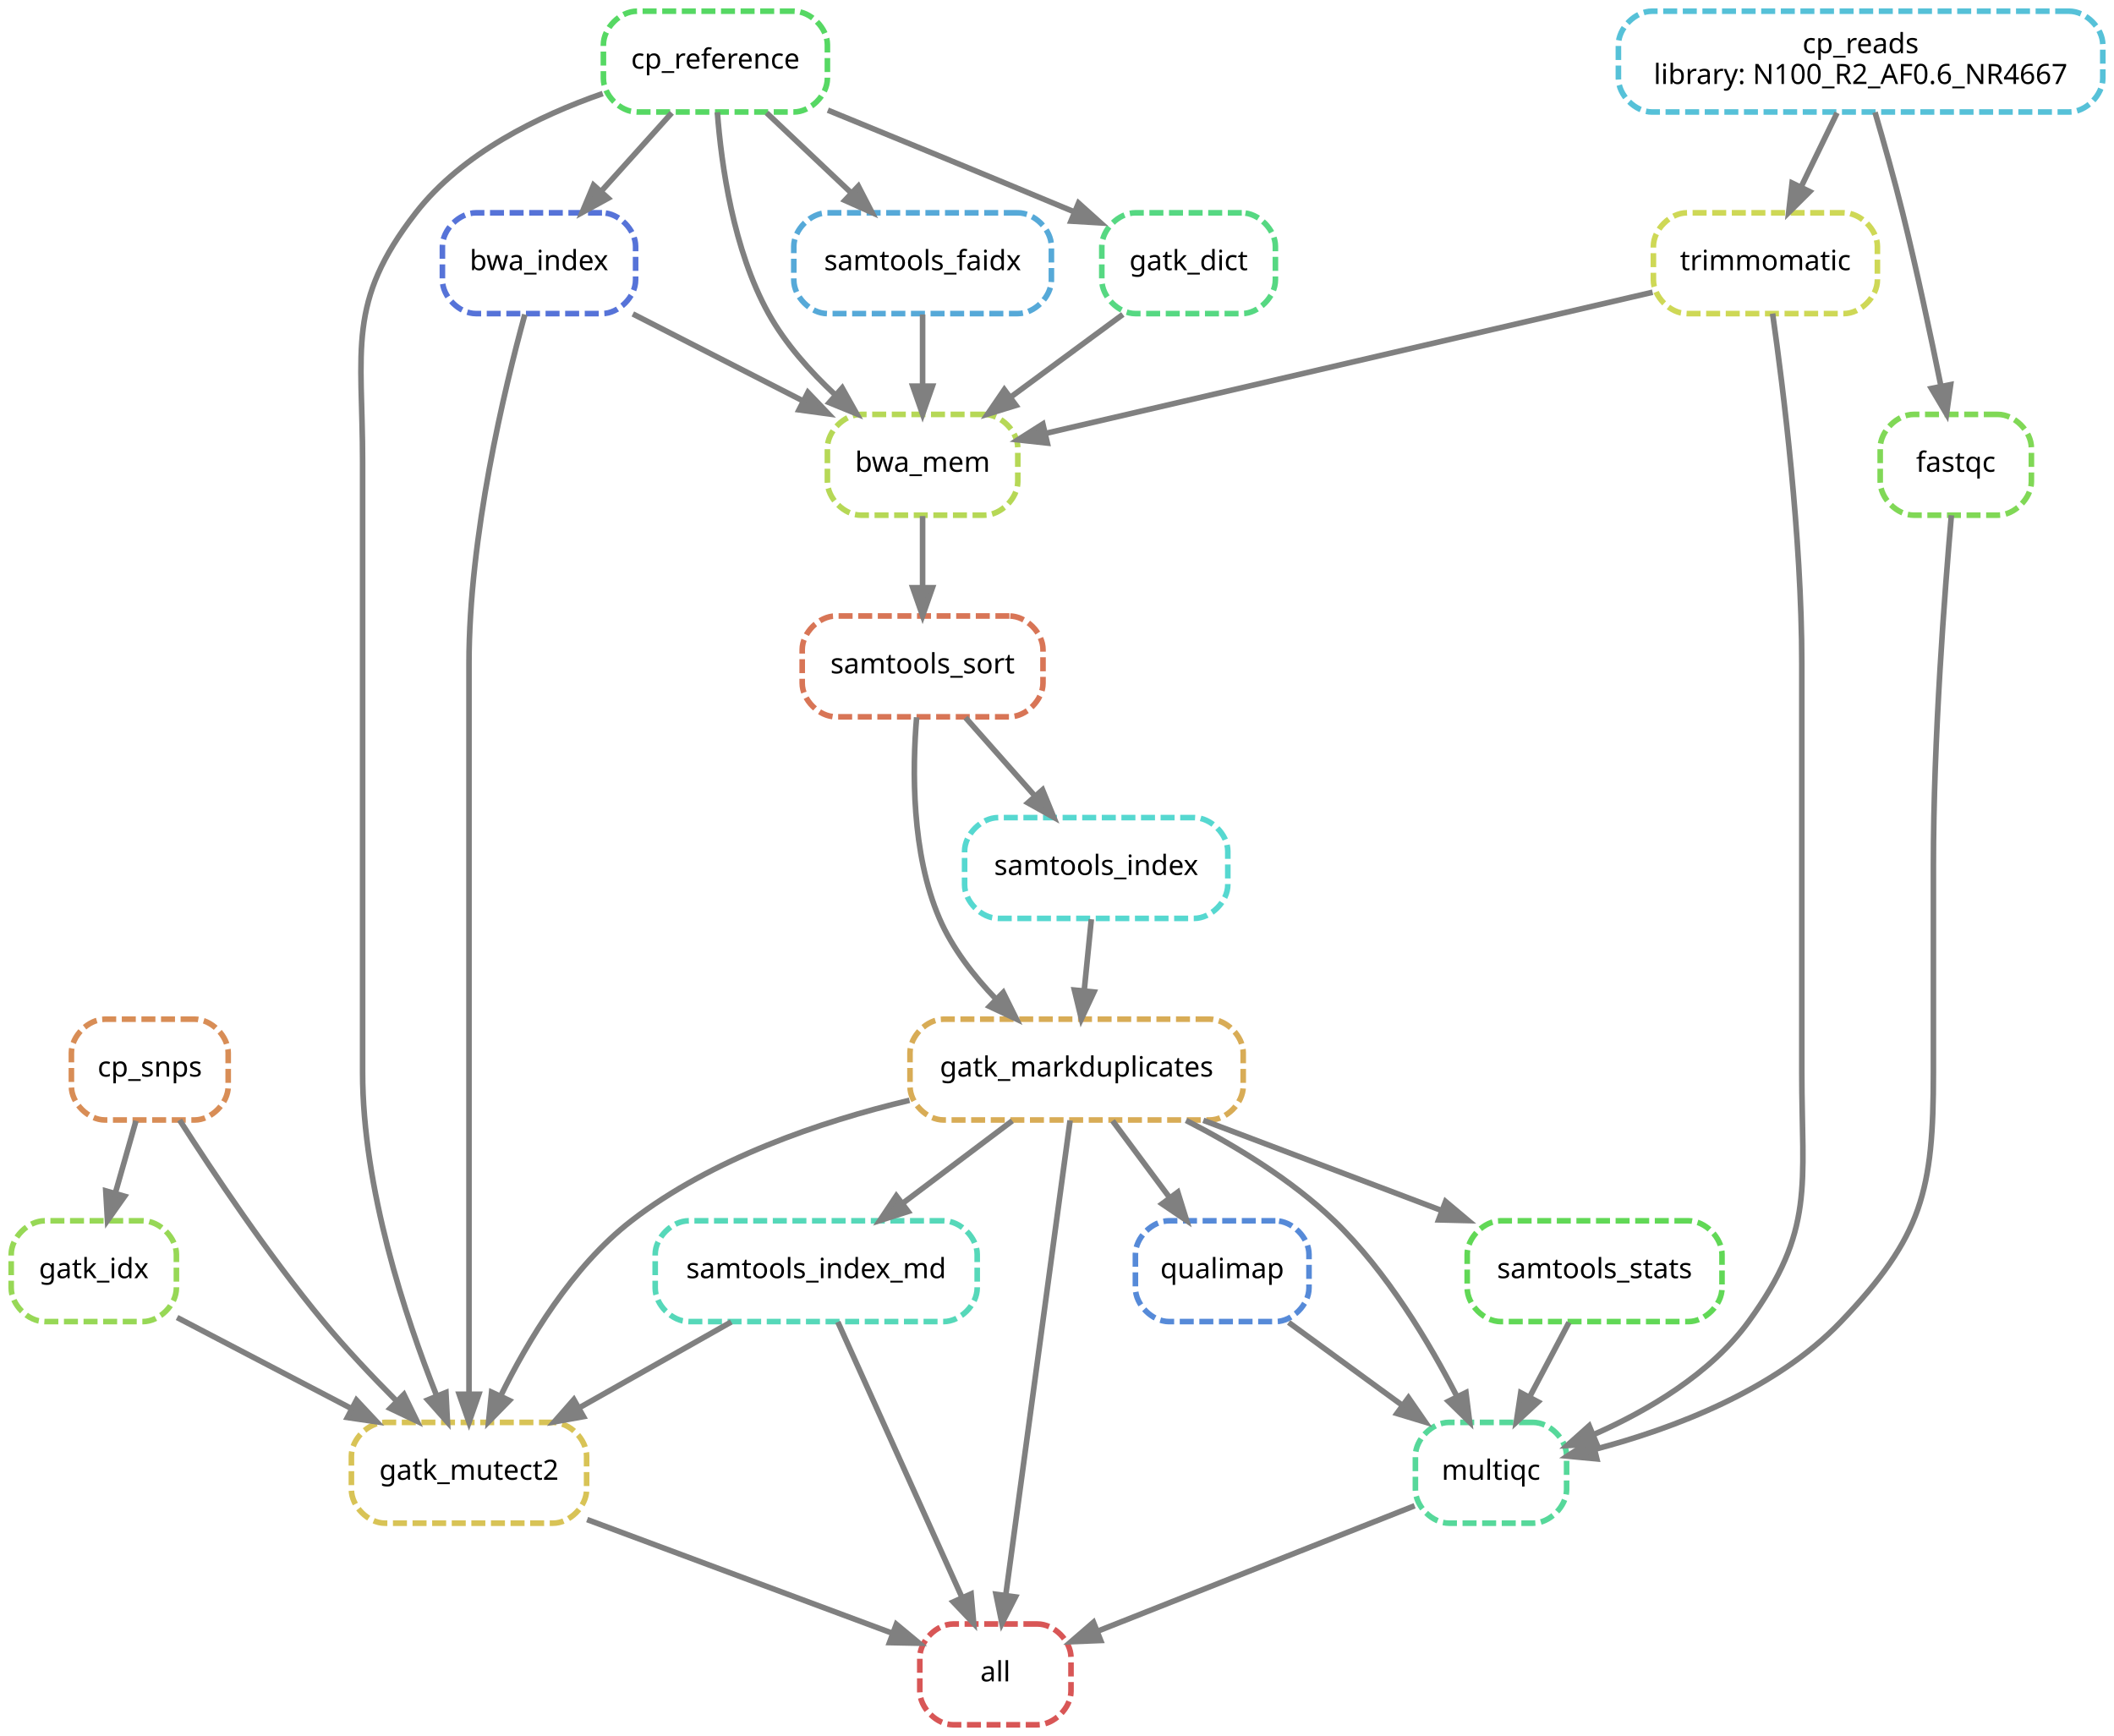
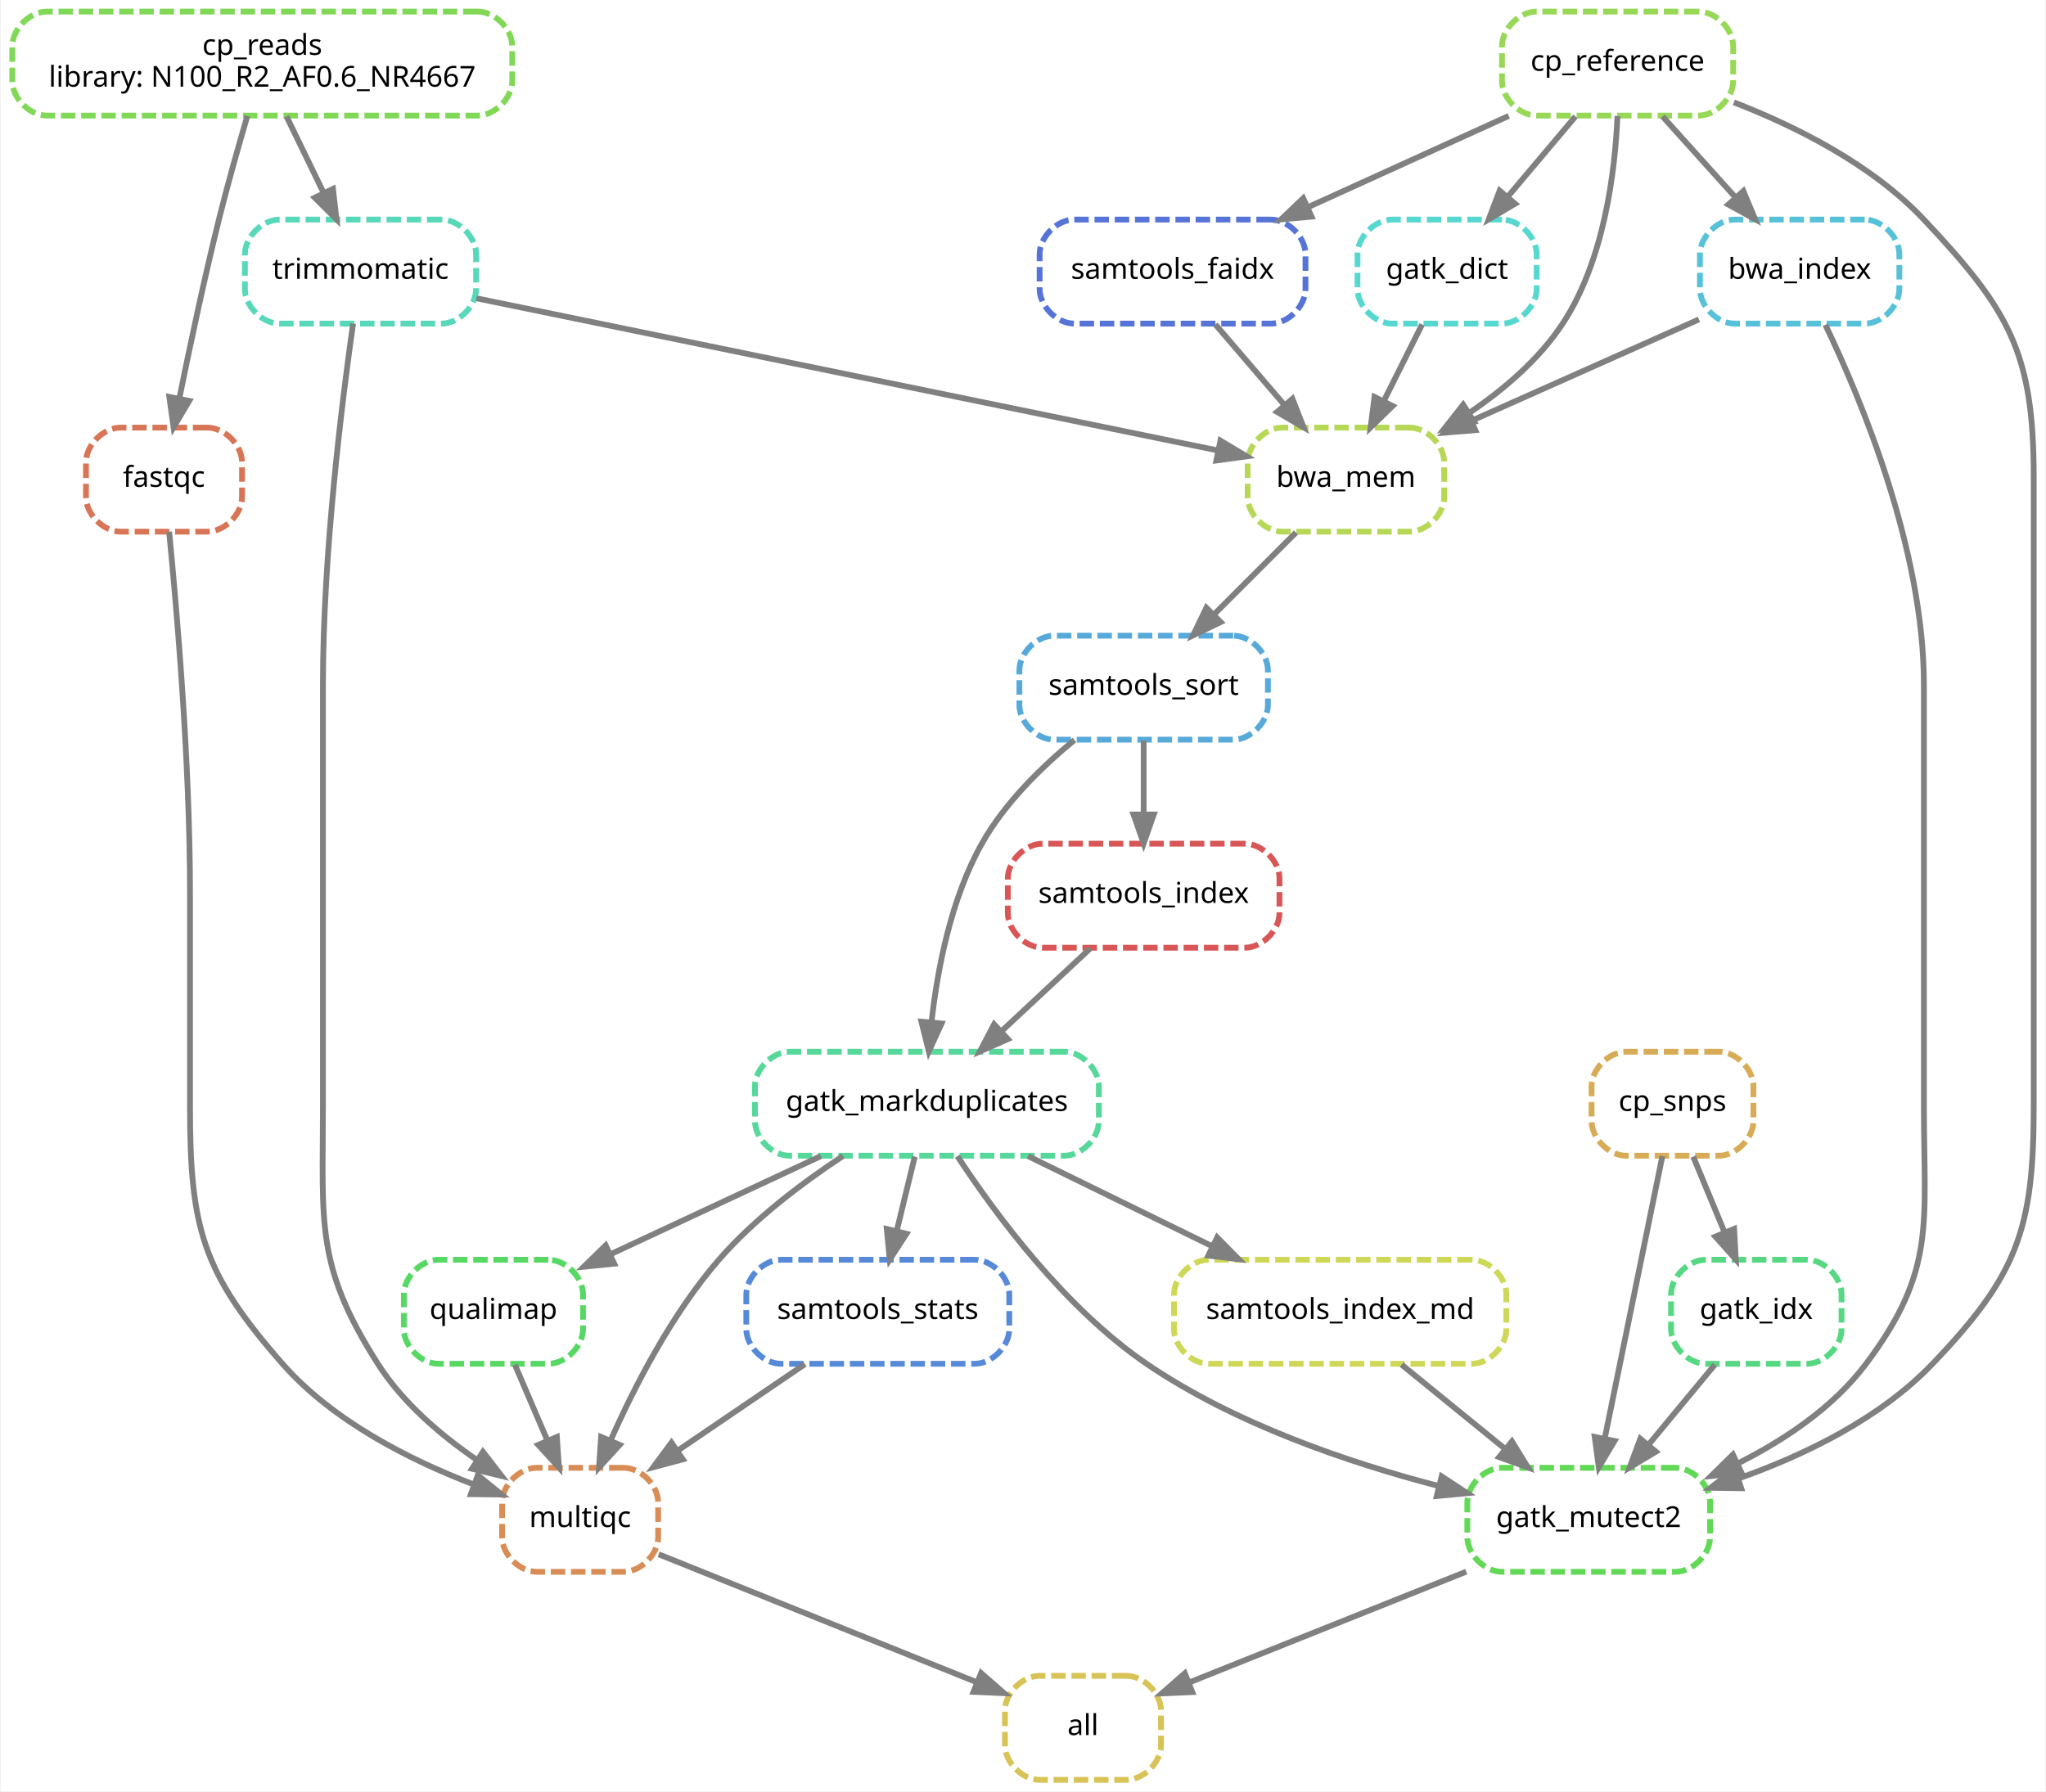
- <svg xmlns="http://www.w3.org/2000/svg" width="755pt" height="620pt" viewBox="0.00 0.00 755.00 620.00">
+ <svg xmlns="http://www.w3.org/2000/svg" width="708pt" height="620pt" viewBox="0.00 0.00 707.50 620.00">
  <g id="graph0" class="graph" transform="scale(1 1) rotate(0) translate(4 616)">
-     <polygon fill="white" stroke="transparent" points="-4,4 -4,-616 751,-616 751,4 -4,4" />
+     <polygon fill="white" stroke="transparent" points="-4,4 -4,-616 703.5,-616 703.5,4 -4,4" />
    <g id="node1" class="node">
-       <path fill="none" stroke="#d85656" stroke-width="2" stroke-dasharray="5,2" d="M366.5,-36C366.5,-36 336.5,-36 336.5,-36 330.5,-36 324.5,-30 324.5,-24 324.5,-24 324.5,-12 324.5,-12 324.5,-6 330.5,0 336.5,0 336.5,0 366.5,0 366.5,0 372.5,0 378.5,-6 378.5,-12 378.5,-12 378.5,-24 378.5,-24 378.5,-30 372.5,-36 366.5,-36" />
-       <text text-anchor="middle" x="351.5" y="-15.5" font-family="sans" font-size="10.00">all</text>
+       <path fill="none" stroke="#d8c356" stroke-width="2" stroke-dasharray="5,2" d="M385.5,-36C385.5,-36 355.5,-36 355.5,-36 349.5,-36 343.5,-30 343.5,-24 343.5,-24 343.5,-12 343.5,-12 343.5,-6 349.5,0 355.5,0 355.5,0 385.5,0 385.5,0 391.5,0 397.5,-6 397.5,-12 397.5,-12 397.5,-24 397.5,-24 397.5,-30 391.5,-36 385.5,-36" />
+       <text text-anchor="middle" x="370.5" y="-15.5" font-family="sans" font-size="10.00">all</text>
    </g>
    <g id="node2" class="node">
-       <path fill="none" stroke="#d8ac56" stroke-width="2" stroke-dasharray="5,2" d="M428,-252C428,-252 333,-252 333,-252 327,-252 321,-246 321,-240 321,-240 321,-228 321,-228 321,-222 327,-216 333,-216 333,-216 428,-216 428,-216 434,-216 440,-222 440,-228 440,-228 440,-240 440,-240 440,-246 434,-252 428,-252" />
-       <text text-anchor="middle" x="380.5" y="-231.5" font-family="sans" font-size="10.00">gatk_markduplicates</text>
+       <path fill="none" stroke="#61d856" stroke-width="2" stroke-dasharray="5,2" d="M575.5,-108C575.5,-108 515.5,-108 515.5,-108 509.5,-108 503.5,-102 503.5,-96 503.5,-96 503.5,-84 503.5,-84 503.5,-78 509.5,-72 515.5,-72 515.5,-72 575.5,-72 575.5,-72 581.5,-72 587.5,-78 587.5,-84 587.5,-84 587.5,-96 587.5,-96 587.5,-102 581.5,-108 575.5,-108" />
+       <text text-anchor="middle" x="545.5" y="-87.5" font-family="sans" font-size="10.00">gatk_mutect2</text>
    </g>
    <g id="edge1" class="edge">
-       <path fill="none" stroke="grey" stroke-width="2" d="M378.18,-215.85C373.16,-178.83 361.28,-91.18 355.21,-46.39" />
-       <polygon fill="grey" stroke="grey" stroke-width="2" points="358.65,-45.67 353.84,-36.23 351.71,-46.61 358.65,-45.67" />
+       <path fill="none" stroke="grey" stroke-width="2" d="M503.14,-72.05C473.82,-60.33 435.19,-44.88 407.19,-33.68" />
+       <polygon fill="grey" stroke="grey" stroke-width="2" points="408.34,-30.37 397.76,-29.9 405.74,-36.87 408.34,-30.37" />
    </g>
    <g id="node3" class="node">
-       <path fill="none" stroke="#56d8b9" stroke-width="2" stroke-dasharray="5,2" d="M333,-180C333,-180 242,-180 242,-180 236,-180 230,-174 230,-168 230,-168 230,-156 230,-156 230,-150 236,-144 242,-144 242,-144 333,-144 333,-144 339,-144 345,-150 345,-156 345,-156 345,-168 345,-168 345,-174 339,-180 333,-180" />
-       <text text-anchor="middle" x="287.5" y="-159.5" font-family="sans" font-size="10.00">samtools_index_md</text>
+       <path fill="none" stroke="#d88d56" stroke-width="2" stroke-dasharray="5,2" d="M211.5,-108C211.5,-108 181.5,-108 181.5,-108 175.5,-108 169.5,-102 169.5,-96 169.5,-96 169.5,-84 169.5,-84 169.5,-78 175.5,-72 181.5,-72 181.5,-72 211.5,-72 211.5,-72 217.5,-72 223.5,-78 223.5,-84 223.5,-84 223.5,-96 223.5,-96 223.5,-102 217.5,-108 211.5,-108" />
+       <text text-anchor="middle" x="196.5" y="-87.5" font-family="sans" font-size="10.00">multiqc</text>
+     </g>
+     <g id="edge2" class="edge">
+       <path fill="none" stroke="grey" stroke-width="2" d="M223.69,-78.06C253.35,-66.13 301,-46.96 333.93,-33.71" />
+       <polygon fill="grey" stroke="grey" stroke-width="2" points="335.25,-36.96 343.22,-29.98 332.63,-30.46 335.25,-36.96" />
+     </g>
+     <g id="node4" class="node">
+       <path fill="none" stroke="#97d856" stroke-width="2" stroke-dasharray="5,2" d="M583.5,-612C583.5,-612 527.5,-612 527.5,-612 521.5,-612 515.5,-606 515.5,-600 515.5,-600 515.5,-588 515.5,-588 515.5,-582 521.5,-576 527.5,-576 527.5,-576 583.5,-576 583.5,-576 589.5,-576 595.5,-582 595.5,-588 595.5,-588 595.5,-600 595.5,-600 595.5,-606 589.5,-612 583.5,-612" />
+       <text text-anchor="middle" x="555.5" y="-591.5" font-family="sans" font-size="10.00">cp_reference</text>
+     </g>
+     <g id="edge3" class="edge">
+       <path fill="none" stroke="grey" stroke-width="2" d="M595.73,-580.58C617.57,-572.11 643.66,-558.95 661.5,-540 690.99,-508.69 699.5,-494.01 699.5,-451 699.5,-451 699.5,-451 699.5,-233 699.5,-190.5 693.88,-174.71 664.5,-144 646.44,-125.12 620.46,-112.49 597.37,-104.31" />
+       <polygon fill="grey" stroke="grey" stroke-width="2" points="598.28,-100.93 587.69,-101.07 596.06,-107.57 598.28,-100.93" />
+     </g>
+     <g id="node8" class="node">
+       <path fill="none" stroke="#56c1d8" stroke-width="2" stroke-dasharray="5,2" d="M641,-540C641,-540 596,-540 596,-540 590,-540 584,-534 584,-528 584,-528 584,-516 584,-516 584,-510 590,-504 596,-504 596,-504 641,-504 641,-504 647,-504 653,-510 653,-516 653,-516 653,-528 653,-528 653,-534 647,-540 641,-540" />
+       <text text-anchor="middle" x="618.5" y="-519.5" font-family="sans" font-size="10.00">bwa_index</text>
+     </g>
+     <g id="edge17" class="edge">
+       <path fill="none" stroke="grey" stroke-width="2" d="M571.07,-575.7C578.7,-567.22 588.02,-556.86 596.38,-547.58" />
+       <polygon fill="grey" stroke="grey" stroke-width="2" points="599.02,-549.88 603.11,-540.1 593.81,-545.2 599.02,-549.88" />
+     </g>
+     <g id="node17" class="node">
+       <path fill="none" stroke="#b6d856" stroke-width="2" stroke-dasharray="5,2" d="M483.5,-468C483.5,-468 439.5,-468 439.5,-468 433.5,-468 427.5,-462 427.5,-456 427.5,-456 427.5,-444 427.5,-444 427.5,-438 433.5,-432 439.5,-432 439.5,-432 483.5,-432 483.5,-432 489.5,-432 495.5,-438 495.5,-444 495.5,-444 495.5,-456 495.5,-456 495.5,-462 489.5,-468 483.5,-468" />
+       <text text-anchor="middle" x="461.5" y="-447.5" font-family="sans" font-size="10.00">bwa_mem</text>
+     </g>
+     <g id="edge25" class="edge">
+       <path fill="none" stroke="grey" stroke-width="2" d="M555.46,-575.85C554.64,-556.82 550.94,-525.9 536.5,-504 528.38,-491.68 516.33,-481.34 504.25,-473.16" />
+       <polygon fill="grey" stroke="grey" stroke-width="2" points="505.82,-470.02 495.51,-467.59 502.06,-475.92 505.82,-470.02" />
+     </g>
+     <g id="node18" class="node">
+       <path fill="none" stroke="#5673d8" stroke-width="2" stroke-dasharray="5,2" d="M435.5,-540C435.5,-540 367.5,-540 367.5,-540 361.5,-540 355.5,-534 355.5,-528 355.5,-528 355.5,-516 355.5,-516 355.5,-510 361.5,-504 367.5,-504 367.5,-504 435.5,-504 435.5,-504 441.5,-504 447.5,-510 447.5,-516 447.5,-516 447.5,-528 447.5,-528 447.5,-534 441.5,-540 435.5,-540" />
+       <text text-anchor="middle" x="401.5" y="-519.5" font-family="sans" font-size="10.00">samtools_faidx</text>
+     </g>
+     <g id="edge30" class="edge">
+       <path fill="none" stroke="grey" stroke-width="2" d="M517.83,-575.88C496.87,-566.35 470.6,-554.41 448.32,-544.28" />
+       <polygon fill="grey" stroke="grey" stroke-width="2" points="449.6,-541.02 439.05,-540.07 446.71,-547.39 449.6,-541.02" />
+     </g>
+     <g id="node19" class="node">
+       <path fill="none" stroke="#56d8d0" stroke-width="2" stroke-dasharray="5,2" d="M515.5,-540C515.5,-540 477.5,-540 477.5,-540 471.5,-540 465.5,-534 465.5,-528 465.5,-528 465.5,-516 465.5,-516 465.5,-510 471.5,-504 477.5,-504 477.5,-504 515.5,-504 515.5,-504 521.5,-504 527.5,-510 527.5,-516 527.5,-516 527.5,-528 527.5,-528 527.5,-534 521.5,-540 515.5,-540" />
+       <text text-anchor="middle" x="496.5" y="-519.5" font-family="sans" font-size="10.00">gatk_dict</text>
+     </g>
+     <g id="edge31" class="edge">
+       <path fill="none" stroke="grey" stroke-width="2" d="M540.92,-575.7C533.84,-567.3 525.22,-557.07 517.45,-547.86" />
+       <polygon fill="grey" stroke="grey" stroke-width="2" points="520.04,-545.49 510.92,-540.1 514.69,-550.01 520.04,-545.49" />
+     </g>
+     <g id="node5" class="node">
+       <path fill="none" stroke="#56d89a" stroke-width="2" stroke-dasharray="5,2" d="M364,-252C364,-252 269,-252 269,-252 263,-252 257,-246 257,-240 257,-240 257,-228 257,-228 257,-222 263,-216 269,-216 269,-216 364,-216 364,-216 370,-216 376,-222 376,-228 376,-228 376,-240 376,-240 376,-246 370,-252 364,-252" />
+       <text text-anchor="middle" x="316.5" y="-231.5" font-family="sans" font-size="10.00">gatk_markduplicates</text>
+     </g>
+     <g id="edge4" class="edge">
+       <path fill="none" stroke="grey" stroke-width="2" d="M327.04,-215.86C340.1,-195.94 364.14,-163.35 392.5,-144 422.99,-123.2 462.45,-109.79 493.65,-101.67" />
+       <polygon fill="grey" stroke="grey" stroke-width="2" points="494.62,-105.03 503.48,-99.21 492.93,-98.24 494.62,-105.03" />
+     </g>
+     <g id="edge13" class="edge">
+       <path fill="none" stroke="grey" stroke-width="2" d="M287.47,-215.92C273.3,-206.58 256.72,-194.06 244.5,-180 228.3,-161.35 215.4,-136.32 207.08,-117.55" />
+       <polygon fill="grey" stroke="grey" stroke-width="2" points="210.19,-115.93 203.04,-108.11 203.76,-118.68 210.19,-115.93" />
+     </g>
+     <g id="node7" class="node">
+       <path fill="none" stroke="#ced856" stroke-width="2" stroke-dasharray="5,2" d="M505,-180C505,-180 414,-180 414,-180 408,-180 402,-174 402,-168 402,-168 402,-156 402,-156 402,-150 408,-144 414,-144 414,-144 505,-144 505,-144 511,-144 517,-150 517,-156 517,-156 517,-168 517,-168 517,-174 511,-180 505,-180" />
+       <text text-anchor="middle" x="459.5" y="-159.5" font-family="sans" font-size="10.00">samtools_index_md</text>
+     </g>
+     <g id="edge16" class="edge">
+       <path fill="none" stroke="grey" stroke-width="2" d="M351.48,-215.88C370.7,-206.47 394.73,-194.71 415.24,-184.67" />
+       <polygon fill="grey" stroke="grey" stroke-width="2" points="416.94,-187.73 424.38,-180.19 413.86,-181.44 416.94,-187.73" />
+     </g>
+     <g id="node12" class="node">
+       <path fill="none" stroke="#568ad8" stroke-width="2" stroke-dasharray="5,2" d="M333,-180C333,-180 266,-180 266,-180 260,-180 254,-174 254,-168 254,-168 254,-156 254,-156 254,-150 260,-144 266,-144 266,-144 333,-144 333,-144 339,-144 345,-150 345,-156 345,-156 345,-168 345,-168 345,-174 339,-180 333,-180" />
+       <text text-anchor="middle" x="299.5" y="-159.5" font-family="sans" font-size="10.00">samtools_stats</text>
+     </g>
+     <g id="edge21" class="edge">
+       <path fill="none" stroke="grey" stroke-width="2" d="M312.3,-215.7C310.4,-207.9 308.12,-198.51 306.02,-189.83" />
+       <polygon fill="grey" stroke="grey" stroke-width="2" points="309.42,-189 303.65,-180.1 302.61,-190.65 309.42,-189" />
+     </g>
+     <g id="node13" class="node">
+       <path fill="none" stroke="#56d863" stroke-width="2" stroke-dasharray="5,2" d="M185.5,-180C185.5,-180 147.5,-180 147.5,-180 141.5,-180 135.5,-174 135.5,-168 135.5,-168 135.5,-156 135.5,-156 135.5,-150 141.5,-144 147.5,-144 147.5,-144 185.5,-144 185.5,-144 191.5,-144 197.5,-150 197.5,-156 197.5,-156 197.5,-168 197.5,-168 197.5,-174 191.5,-180 185.5,-180" />
+       <text text-anchor="middle" x="166.5" y="-159.5" font-family="sans" font-size="10.00">qualimap</text>
+     </g>
+     <g id="edge22" class="edge">
+       <path fill="none" stroke="grey" stroke-width="2" d="M279.81,-215.88C257.8,-205.61 229.77,-192.53 207.1,-181.95" />
+       <polygon fill="grey" stroke="grey" stroke-width="2" points="208.29,-178.64 197.75,-177.58 205.33,-184.98 208.29,-178.64" />
+     </g>
+     <g id="node6" class="node">
+       <path fill="none" stroke="#d8ac56" stroke-width="2" stroke-dasharray="5,2" d="M590.5,-252C590.5,-252 558.5,-252 558.5,-252 552.5,-252 546.5,-246 546.5,-240 546.5,-240 546.5,-228 546.5,-228 546.5,-222 552.5,-216 558.5,-216 558.5,-216 590.5,-216 590.5,-216 596.5,-216 602.5,-222 602.5,-228 602.5,-228 602.5,-240 602.5,-240 602.5,-246 596.5,-252 590.5,-252" />
+       <text text-anchor="middle" x="574.5" y="-231.5" font-family="sans" font-size="10.00">cp_snps</text>
+     </g>
+     <g id="edge5" class="edge">
+       <path fill="none" stroke="grey" stroke-width="2" d="M571,-215.87C566.04,-191.56 556.9,-146.82 551.02,-118.01" />
+       <polygon fill="grey" stroke="grey" stroke-width="2" points="554.44,-117.29 549.01,-108.19 547.58,-118.69 554.44,-117.29" />
+     </g>
+     <g id="node9" class="node">
+       <path fill="none" stroke="#56d882" stroke-width="2" stroke-dasharray="5,2" d="M621,-180C621,-180 586,-180 586,-180 580,-180 574,-174 574,-168 574,-168 574,-156 574,-156 574,-150 580,-144 586,-144 586,-144 621,-144 621,-144 627,-144 633,-150 633,-156 633,-156 633,-168 633,-168 633,-174 627,-180 621,-180" />
+       <text text-anchor="middle" x="603.5" y="-159.5" font-family="sans" font-size="10.00">gatk_idx</text>
+     </g>
+     <g id="edge18" class="edge">
+       <path fill="none" stroke="grey" stroke-width="2" d="M581.67,-215.7C584.93,-207.81 588.87,-198.3 592.5,-189.55" />
+       <polygon fill="grey" stroke="grey" stroke-width="2" points="595.82,-190.68 596.41,-180.1 589.35,-188 595.82,-190.68" />
+     </g>
+     <g id="edge6" class="edge">
+       <path fill="none" stroke="grey" stroke-width="2" d="M480.76,-143.7C491.59,-134.88 504.92,-124.03 516.66,-114.47" />
+       <polygon fill="grey" stroke="grey" stroke-width="2" points="518.94,-117.13 524.49,-108.1 514.52,-111.7 518.94,-117.13" />
    </g>
    <g id="edge7" class="edge">
-       <path fill="none" stroke="grey" stroke-width="2" d="M357.51,-215.7C345.69,-206.8 331.11,-195.82 318.32,-186.2" />
-       <polygon fill="grey" stroke="grey" stroke-width="2" points="320.32,-183.32 310.22,-180.1 316.11,-188.91 320.32,-183.32" />
-     </g>
-     <g id="node4" class="node">
-       <path fill="none" stroke="#d8c356" stroke-width="2" stroke-dasharray="5,2" d="M193.5,-108C193.5,-108 133.5,-108 133.5,-108 127.5,-108 121.5,-102 121.5,-96 121.5,-96 121.5,-84 121.5,-84 121.5,-78 127.5,-72 133.5,-72 133.5,-72 193.5,-72 193.5,-72 199.5,-72 205.5,-78 205.5,-84 205.5,-84 205.5,-96 205.5,-96 205.5,-102 199.5,-108 193.5,-108" />
-       <text text-anchor="middle" x="163.5" y="-87.5" font-family="sans" font-size="10.00">gatk_mutect2</text>
+       <path fill="none" stroke="grey" stroke-width="2" d="M627.41,-503.58C640,-477.3 661.5,-425.62 661.5,-379 661.5,-379 661.5,-379 661.5,-233 661.5,-192.46 665.83,-176.43 641.5,-144 630.22,-128.97 613.36,-117.65 596.91,-109.41" />
+       <polygon fill="grey" stroke="grey" stroke-width="2" points="598.39,-106.24 587.85,-105.15 595.41,-112.57 598.39,-106.24" />
+     </g>
+     <g id="edge27" class="edge">
+       <path fill="none" stroke="grey" stroke-width="2" d="M583.66,-505.46C560.43,-495.11 529.72,-481.42 504.9,-470.35" />
+       <polygon fill="grey" stroke="grey" stroke-width="2" points="506.26,-467.13 495.71,-466.25 503.41,-473.52 506.26,-467.13" />
+     </g>
+     <g id="edge8" class="edge">
+       <path fill="none" stroke="grey" stroke-width="2" d="M589.16,-143.7C582.21,-135.3 573.73,-125.07 566.1,-115.86" />
+       <polygon fill="grey" stroke="grey" stroke-width="2" points="568.75,-113.57 559.67,-108.1 563.36,-118.04 568.75,-113.57" />
+     </g>
+     <g id="node10" class="node">
+       <path fill="none" stroke="#d87556" stroke-width="2" stroke-dasharray="5,2" d="M67.5,-468C67.5,-468 37.5,-468 37.5,-468 31.5,-468 25.5,-462 25.5,-456 25.5,-456 25.5,-444 25.5,-444 25.5,-438 31.5,-432 37.5,-432 37.5,-432 67.5,-432 67.5,-432 73.5,-432 79.5,-438 79.5,-444 79.5,-444 79.5,-456 79.5,-456 79.5,-462 73.5,-468 67.5,-468" />
+       <text text-anchor="middle" x="52.5" y="-447.5" font-family="sans" font-size="10.00">fastqc</text>
    </g>
    <g id="edge9" class="edge">
-       <path fill="none" stroke="grey" stroke-width="2" d="M320.82,-223.03C288.87,-215.39 250.29,-202.23 221.5,-180 200.3,-163.63 184.49,-137.19 174.77,-117.37" />
-       <polygon fill="grey" stroke="grey" stroke-width="2" points="177.91,-115.82 170.5,-108.25 171.57,-118.79 177.91,-115.82" />
-     </g>
-     <g id="node5" class="node">
-       <path fill="none" stroke="#56d89a" stroke-width="2" stroke-dasharray="5,2" d="M543.5,-108C543.5,-108 513.5,-108 513.5,-108 507.5,-108 501.5,-102 501.5,-96 501.5,-96 501.5,-84 501.5,-84 501.5,-78 507.5,-72 513.5,-72 513.5,-72 543.5,-72 543.5,-72 549.5,-72 555.5,-78 555.5,-84 555.5,-84 555.5,-96 555.5,-96 555.5,-102 549.5,-108 543.5,-108" />
-       <text text-anchor="middle" x="528.5" y="-87.5" font-family="sans" font-size="10.00">multiqc</text>
-     </g>
-     <g id="edge18" class="edge">
-       <path fill="none" stroke="grey" stroke-width="2" d="M419.58,-215.85C437.1,-206.88 457.22,-194.69 472.5,-180 491.3,-161.92 506.55,-136.3 516.37,-117.19" />
-       <polygon fill="grey" stroke="grey" stroke-width="2" points="519.56,-118.64 520.87,-108.13 513.29,-115.53 519.56,-118.64" />
+       <path fill="none" stroke="grey" stroke-width="2" d="M54.28,-431.97C56.9,-405.34 61.5,-352.21 61.5,-307 61.5,-307 61.5,-307 61.5,-233 61.5,-190.97 65.77,-175.59 93.5,-144 110.99,-124.08 137.77,-110.62 159.65,-102.25" />
+       <polygon fill="grey" stroke="grey" stroke-width="2" points="161.09,-105.45 169.3,-98.76 158.7,-98.87 161.09,-105.45" />
+     </g>
+     <g id="node11" class="node">
+       <path fill="none" stroke="#56d8b9" stroke-width="2" stroke-dasharray="5,2" d="M148.5,-540C148.5,-540 92.5,-540 92.5,-540 86.5,-540 80.5,-534 80.5,-528 80.5,-528 80.5,-516 80.5,-516 80.5,-510 86.5,-504 92.5,-504 92.5,-504 148.5,-504 148.5,-504 154.5,-504 160.5,-510 160.5,-516 160.5,-516 160.5,-528 160.5,-528 160.5,-534 154.5,-540 148.5,-540" />
+       <text text-anchor="middle" x="120.5" y="-519.5" font-family="sans" font-size="10.00">trimmomatic</text>
+     </g>
+     <g id="edge10" class="edge">
+       <path fill="none" stroke="grey" stroke-width="2" d="M117.93,-504C114.14,-477.4 107.5,-424.3 107.5,-379 107.5,-379 107.5,-379 107.5,-233 107.5,-192.55 104.79,-178.13 126.5,-144 135.01,-130.62 148.16,-119.37 160.77,-110.72" />
+       <polygon fill="grey" stroke="grey" stroke-width="2" points="162.87,-113.53 169.35,-105.15 159.06,-107.66 162.87,-113.53" />
+     </g>
+     <g id="edge26" class="edge">
+       <path fill="none" stroke="grey" stroke-width="2" d="M160.62,-512.76C224.92,-499.56 350.6,-473.76 417.36,-460.06" />
+       <polygon fill="grey" stroke="grey" stroke-width="2" points="418.07,-463.49 427.16,-458.05 416.66,-456.63 418.07,-463.49" />
+     </g>
+     <g id="edge11" class="edge">
+       <path fill="none" stroke="grey" stroke-width="2" d="M274.3,-143.88C261.09,-134.89 244.71,-123.76 230.39,-114.03" />
+       <polygon fill="grey" stroke="grey" stroke-width="2" points="232.03,-110.92 221.79,-108.19 228.1,-116.71 232.03,-110.92" />
+     </g>
+     <g id="edge12" class="edge">
+       <path fill="none" stroke="grey" stroke-width="2" d="M173.92,-143.7C177.29,-135.81 181.37,-126.3 185.12,-117.55" />
+       <polygon fill="grey" stroke="grey" stroke-width="2" points="188.45,-118.67 189.17,-108.1 182.01,-115.92 188.45,-118.67" />
    </g>
    <g id="node14" class="node">
-       <path fill="none" stroke="#61d856" stroke-width="2" stroke-dasharray="5,2" d="M599,-180C599,-180 532,-180 532,-180 526,-180 520,-174 520,-168 520,-168 520,-156 520,-156 520,-150 526,-144 532,-144 532,-144 599,-144 599,-144 605,-144 611,-150 611,-156 611,-156 611,-168 611,-168 611,-174 605,-180 599,-180" />
-       <text text-anchor="middle" x="565.5" y="-159.5" font-family="sans" font-size="10.00">samtools_stats</text>
-     </g>
-     <g id="edge25" class="edge">
-       <path fill="none" stroke="grey" stroke-width="2" d="M425.76,-215.88C451.5,-206.14 483.91,-193.87 511.04,-183.61" />
-       <polygon fill="grey" stroke="grey" stroke-width="2" points="512.28,-186.88 520.39,-180.07 509.8,-180.33 512.28,-186.88" />
+       <path fill="none" stroke="#56a9d8" stroke-width="2" stroke-dasharray="5,2" d="M422.5,-396C422.5,-396 360.5,-396 360.5,-396 354.5,-396 348.5,-390 348.5,-384 348.5,-384 348.5,-372 348.5,-372 348.5,-366 354.5,-360 360.5,-360 360.5,-360 422.5,-360 422.5,-360 428.5,-360 434.5,-366 434.5,-372 434.5,-372 434.5,-384 434.5,-384 434.5,-390 428.5,-396 422.5,-396" />
+       <text text-anchor="middle" x="391.5" y="-375.5" font-family="sans" font-size="10.00">samtools_sort</text>
+     </g>
+     <g id="edge14" class="edge">
+       <path fill="none" stroke="grey" stroke-width="2" d="M367.54,-359.88C356.16,-350.53 343.36,-338.01 335.5,-324 324.83,-305 320.14,-280.64 318.09,-262.21" />
+       <polygon fill="grey" stroke="grey" stroke-width="2" points="321.56,-261.76 317.16,-252.13 314.59,-262.41 321.56,-261.76" />
    </g>
    <g id="node15" class="node">
-       <path fill="none" stroke="#568ad8" stroke-width="2" stroke-dasharray="5,2" d="M451.5,-180C451.5,-180 413.5,-180 413.5,-180 407.5,-180 401.5,-174 401.5,-168 401.5,-168 401.5,-156 401.5,-156 401.5,-150 407.5,-144 413.5,-144 413.5,-144 451.5,-144 451.5,-144 457.5,-144 463.5,-150 463.5,-156 463.5,-156 463.5,-168 463.5,-168 463.5,-174 457.5,-180 451.5,-180" />
-       <text text-anchor="middle" x="432.5" y="-159.5" font-family="sans" font-size="10.00">qualimap</text>
-     </g>
-     <g id="edge26" class="edge">
-       <path fill="none" stroke="grey" stroke-width="2" d="M393.35,-215.7C399.53,-207.39 407.04,-197.28 413.82,-188.14" />
-       <polygon fill="grey" stroke="grey" stroke-width="2" points="416.64,-190.22 419.79,-180.1 411.02,-186.04 416.64,-190.22" />
-     </g>
-     <g id="edge2" class="edge">
-       <path fill="none" stroke="grey" stroke-width="2" d="M295.22,-143.87C306.22,-119.46 326.52,-74.43 339.5,-45.64" />
-       <polygon fill="grey" stroke="grey" stroke-width="2" points="342.83,-46.74 343.75,-36.19 336.45,-43.87 342.83,-46.74" />
-     </g>
-     <g id="edge11" class="edge">
-       <path fill="none" stroke="grey" stroke-width="2" d="M257.17,-143.88C240.8,-134.64 220.42,-123.13 202.85,-113.21" />
-       <polygon fill="grey" stroke="grey" stroke-width="2" points="204.38,-110.06 193.95,-108.19 200.94,-116.15 204.38,-110.06" />
-     </g>
-     <g id="edge3" class="edge">
-       <path fill="none" stroke="grey" stroke-width="2" d="M205.69,-73.29C238.42,-61.11 283.32,-44.38 314.62,-32.73" />
-       <polygon fill="grey" stroke="grey" stroke-width="2" points="316.12,-35.91 324.27,-29.14 313.68,-29.35 316.12,-35.91" />
-     </g>
-     <g id="edge4" class="edge">
-       <path fill="none" stroke="grey" stroke-width="2" d="M501.23,-78.22C470.87,-66.21 421.65,-46.74 387.99,-33.43" />
-       <polygon fill="grey" stroke="grey" stroke-width="2" points="389.1,-30.1 378.51,-29.68 386.52,-36.61 389.1,-30.1" />
-     </g>
-     <g id="node6" class="node">
-       <path fill="none" stroke="#d87556" stroke-width="2" stroke-dasharray="5,2" d="M356.5,-396C356.5,-396 294.5,-396 294.5,-396 288.5,-396 282.5,-390 282.5,-384 282.5,-384 282.5,-372 282.5,-372 282.5,-366 288.5,-360 294.5,-360 294.5,-360 356.5,-360 356.5,-360 362.5,-360 368.5,-366 368.5,-372 368.5,-372 368.5,-384 368.5,-384 368.5,-390 362.5,-396 356.5,-396" />
-       <text text-anchor="middle" x="325.5" y="-375.5" font-family="sans" font-size="10.00">samtools_sort</text>
-     </g>
-     <g id="edge5" class="edge">
-       <path fill="none" stroke="grey" stroke-width="2" d="M323.37,-359.82C321.82,-341.29 321.45,-311.33 331.5,-288 336.09,-277.34 343.78,-267.45 351.72,-259.18" />
-       <polygon fill="grey" stroke="grey" stroke-width="2" points="354.3,-261.55 359,-252.05 349.4,-256.55 354.3,-261.55" />
-     </g>
-     <g id="node7" class="node">
-       <path fill="none" stroke="#56d8d0" stroke-width="2" stroke-dasharray="5,2" d="M422.5,-324C422.5,-324 352.5,-324 352.5,-324 346.5,-324 340.5,-318 340.5,-312 340.5,-312 340.5,-300 340.5,-300 340.5,-294 346.5,-288 352.5,-288 352.5,-288 422.5,-288 422.5,-288 428.5,-288 434.5,-294 434.5,-300 434.5,-300 434.5,-312 434.5,-312 434.5,-318 428.5,-324 422.5,-324" />
-       <text text-anchor="middle" x="387.5" y="-303.5" font-family="sans" font-size="10.00">samtools_index</text>
+       <path fill="none" stroke="#d85656" stroke-width="2" stroke-dasharray="5,2" d="M426.5,-324C426.5,-324 356.5,-324 356.5,-324 350.5,-324 344.5,-318 344.5,-312 344.5,-312 344.5,-300 344.5,-300 344.5,-294 350.5,-288 356.5,-288 356.5,-288 426.5,-288 426.5,-288 432.5,-288 438.5,-294 438.5,-300 438.5,-300 438.5,-312 438.5,-312 438.5,-318 432.5,-324 426.5,-324" />
+       <text text-anchor="middle" x="391.5" y="-303.5" font-family="sans" font-size="10.00">samtools_index</text>
+     </g>
+     <g id="edge24" class="edge">
+       <path fill="none" stroke="grey" stroke-width="2" d="M391.5,-359.7C391.5,-351.98 391.5,-342.71 391.5,-334.11" />
+       <polygon fill="grey" stroke="grey" stroke-width="2" points="395,-334.1 391.5,-324.1 388,-334.1 395,-334.1" />
+     </g>
+     <g id="edge15" class="edge">
+       <path fill="none" stroke="grey" stroke-width="2" d="M372.96,-287.7C363.7,-279.05 352.34,-268.45 342.24,-259.03" />
+       <polygon fill="grey" stroke="grey" stroke-width="2" points="344.52,-256.37 334.83,-252.1 339.75,-261.49 344.52,-256.37" />
+     </g>
+     <g id="node16" class="node">
+       <path fill="none" stroke="#80d856" stroke-width="2" stroke-dasharray="5,2" d="M161,-612C161,-612 12,-612 12,-612 6,-612 0,-606 0,-600 0,-600 0,-588 0,-588 0,-582 6,-576 12,-576 12,-576 161,-576 161,-576 167,-576 173,-582 173,-588 173,-588 173,-600 173,-600 173,-606 167,-612 161,-612" />
+       <text text-anchor="middle" x="86.5" y="-597" font-family="sans" font-size="10.00">cp_reads</text>
+       <text text-anchor="middle" x="86.5" y="-586" font-family="sans" font-size="10.00">library: N100_R2_AF0.6_NR4667</text>
+     </g>
+     <g id="edge19" class="edge">
+       <path fill="none" stroke="grey" stroke-width="2" d="M81.35,-575.89C78.31,-565.54 74.49,-552.07 71.5,-540 66.4,-519.43 61.43,-495.97 57.85,-478.31" />
+       <polygon fill="grey" stroke="grey" stroke-width="2" points="61.21,-477.26 55.81,-468.14 54.34,-478.63 61.21,-477.26" />
    </g>
    <g id="edge20" class="edge">
-       <path fill="none" stroke="grey" stroke-width="2" d="M340.83,-359.7C348.26,-351.3 357.32,-341.07 365.48,-331.86" />
-       <polygon fill="grey" stroke="grey" stroke-width="2" points="368.34,-333.91 372.35,-324.1 363.1,-329.27 368.34,-333.91" />
-     </g>
-     <g id="edge6" class="edge">
-       <path fill="none" stroke="grey" stroke-width="2" d="M385.77,-287.7C385,-279.98 384.07,-270.71 383.21,-262.11" />
-       <polygon fill="grey" stroke="grey" stroke-width="2" points="386.69,-261.71 382.21,-252.1 379.72,-262.4 386.69,-261.71" />
-     </g>
-     <g id="node8" class="node">
-       <path fill="none" stroke="#56d863" stroke-width="2" stroke-dasharray="5,2" d="M279.5,-612C279.5,-612 223.5,-612 223.5,-612 217.5,-612 211.5,-606 211.5,-600 211.5,-600 211.5,-588 211.5,-588 211.5,-582 217.5,-576 223.5,-576 223.5,-576 279.5,-576 279.5,-576 285.5,-576 291.5,-582 291.5,-588 291.5,-588 291.5,-600 291.5,-600 291.5,-606 285.5,-612 279.5,-612" />
-       <text text-anchor="middle" x="251.5" y="-591.5" font-family="sans" font-size="10.00">cp_reference</text>
-     </g>
-     <g id="edge8" class="edge">
-       <path fill="none" stroke="grey" stroke-width="2" d="M211.27,-582.59C188.37,-574.61 161.04,-561.28 144.5,-540 119.68,-508.06 125.5,-491.45 125.5,-451 125.5,-451 125.5,-451 125.5,-233 125.5,-191.63 140.73,-145.72 151.91,-117.61" />
-       <polygon fill="grey" stroke="grey" stroke-width="2" points="155.26,-118.67 155.81,-108.09 148.78,-116.02 155.26,-118.67" />
-     </g>
-     <g id="node10" class="node">
-       <path fill="none" stroke="#5673d8" stroke-width="2" stroke-dasharray="5,2" d="M211,-540C211,-540 166,-540 166,-540 160,-540 154,-534 154,-528 154,-528 154,-516 154,-516 154,-510 160,-504 166,-504 166,-504 211,-504 211,-504 217,-504 223,-510 223,-516 223,-516 223,-528 223,-528 223,-534 217,-540 211,-540" />
-       <text text-anchor="middle" x="188.5" y="-519.5" font-family="sans" font-size="10.00">bwa_index</text>
-     </g>
-     <g id="edge21" class="edge">
-       <path fill="none" stroke="grey" stroke-width="2" d="M235.93,-575.7C228.3,-567.22 218.98,-556.86 210.62,-547.58" />
-       <polygon fill="grey" stroke="grey" stroke-width="2" points="213.19,-545.2 203.89,-540.1 207.98,-549.88 213.19,-545.2" />
-     </g>
-     <g id="node16" class="node">
-       <path fill="none" stroke="#b6d856" stroke-width="2" stroke-dasharray="5,2" d="M347.5,-468C347.5,-468 303.5,-468 303.5,-468 297.5,-468 291.5,-462 291.5,-456 291.5,-456 291.5,-444 291.5,-444 291.5,-438 297.5,-432 303.5,-432 303.5,-432 347.5,-432 347.5,-432 353.5,-432 359.5,-438 359.5,-444 359.5,-444 359.5,-456 359.5,-456 359.5,-462 353.5,-468 347.5,-468" />
-       <text text-anchor="middle" x="325.5" y="-447.5" font-family="sans" font-size="10.00">bwa_mem</text>
-     </g>
-     <g id="edge27" class="edge">
-       <path fill="none" stroke="grey" stroke-width="2" d="M252.2,-575.9C253.61,-557.17 257.84,-526.79 270.5,-504 276.48,-493.24 285.35,-483.32 294.23,-475.04" />
-       <polygon fill="grey" stroke="grey" stroke-width="2" points="296.79,-477.45 301.97,-468.2 292.16,-472.2 296.79,-477.45" />
-     </g>
-     <g id="node18" class="node">
-       <path fill="none" stroke="#56a9d8" stroke-width="2" stroke-dasharray="5,2" d="M359.5,-540C359.5,-540 291.5,-540 291.5,-540 285.5,-540 279.5,-534 279.5,-528 279.5,-528 279.5,-516 279.5,-516 279.5,-510 285.5,-504 291.5,-504 291.5,-504 359.5,-504 359.5,-504 365.5,-504 371.5,-510 371.5,-516 371.5,-516 371.5,-528 371.5,-528 371.5,-534 365.5,-540 359.5,-540" />
-       <text text-anchor="middle" x="325.5" y="-519.5" font-family="sans" font-size="10.00">samtools_faidx</text>
-     </g>
-     <g id="edge32" class="edge">
-       <path fill="none" stroke="grey" stroke-width="2" d="M269.79,-575.7C278.93,-567.05 290.14,-556.45 300.1,-547.03" />
-       <polygon fill="grey" stroke="grey" stroke-width="2" points="302.56,-549.52 307.42,-540.1 297.75,-544.43 302.56,-549.52" />
-     </g>
-     <g id="node19" class="node">
-       <path fill="none" stroke="#56d882" stroke-width="2" stroke-dasharray="5,2" d="M439.5,-540C439.5,-540 401.5,-540 401.5,-540 395.5,-540 389.5,-534 389.5,-528 389.5,-528 389.5,-516 389.5,-516 389.5,-510 395.5,-504 401.5,-504 401.5,-504 439.5,-504 439.5,-504 445.5,-504 451.5,-510 451.5,-516 451.5,-516 451.5,-528 451.5,-528 451.5,-534 445.5,-540 439.5,-540" />
-       <text text-anchor="middle" x="420.5" y="-519.5" font-family="sans" font-size="10.00">gatk_dict</text>
-     </g>
-     <g id="edge33" class="edge">
-       <path fill="none" stroke="grey" stroke-width="2" d="M291.65,-576.65C315.04,-567.09 345.32,-554.66 379.75,-540.3" />
-       <polygon fill="grey" stroke="grey" stroke-width="2" points="381.19,-543.48 389.07,-536.4 378.5,-537.03 381.19,-543.48" />
-     </g>
-     <g id="node9" class="node">
-       <path fill="none" stroke="#d88d56" stroke-width="2" stroke-dasharray="5,2" d="M65.5,-252C65.5,-252 33.5,-252 33.5,-252 27.5,-252 21.5,-246 21.5,-240 21.5,-240 21.5,-228 21.5,-228 21.5,-222 27.5,-216 33.5,-216 33.5,-216 65.5,-216 65.5,-216 71.5,-216 77.5,-222 77.5,-228 77.5,-228 77.5,-240 77.5,-240 77.5,-246 71.5,-252 65.5,-252" />
-       <text text-anchor="middle" x="49.5" y="-231.5" font-family="sans" font-size="10.00">cp_snps</text>
-     </g>
-     <g id="edge10" class="edge">
-       <path fill="none" stroke="grey" stroke-width="2" d="M60.13,-215.99C71.89,-197.61 91.79,-167.78 111.5,-144 119.52,-134.33 128.97,-124.34 137.59,-115.68" />
-       <polygon fill="grey" stroke="grey" stroke-width="2" points="140.26,-117.97 144.91,-108.45 135.34,-112.99 140.26,-117.97" />
-     </g>
-     <g id="node11" class="node">
-       <path fill="none" stroke="#97d856" stroke-width="2" stroke-dasharray="5,2" d="M47,-180C47,-180 12,-180 12,-180 6,-180 0,-174 0,-168 0,-168 0,-156 0,-156 0,-150 6,-144 12,-144 12,-144 47,-144 47,-144 53,-144 59,-150 59,-156 59,-156 59,-168 59,-168 59,-174 53,-180 47,-180" />
-       <text text-anchor="middle" x="29.5" y="-159.5" font-family="sans" font-size="10.00">gatk_idx</text>
-     </g>
-     <g id="edge22" class="edge">
-       <path fill="none" stroke="grey" stroke-width="2" d="M44.56,-215.7C42.33,-207.9 39.65,-198.51 37.17,-189.83" />
-       <polygon fill="grey" stroke="grey" stroke-width="2" points="40.5,-188.76 34.39,-180.1 33.77,-190.68 40.5,-188.76" />
-     </g>
-     <g id="edge12" class="edge">
-       <path fill="none" stroke="grey" stroke-width="2" d="M183.44,-503.68C176.14,-477.11 163.5,-424.56 163.5,-379 163.5,-379 163.5,-379 163.5,-233 163.5,-193 163.5,-146.65 163.5,-118.08" />
-       <polygon fill="grey" stroke="grey" stroke-width="2" points="167,-118.05 163.5,-108.05 160,-118.05 167,-118.05" />
+       <path fill="none" stroke="grey" stroke-width="2" d="M94.9,-575.7C98.77,-567.73 103.45,-558.1 107.74,-549.26" />
+       <polygon fill="grey" stroke="grey" stroke-width="2" points="110.97,-550.63 112.19,-540.1 104.67,-547.57 110.97,-550.63" />
+     </g>
+     <g id="edge23" class="edge">
+       <path fill="none" stroke="grey" stroke-width="2" d="M444.2,-431.7C435.64,-423.14 425.16,-412.66 415.8,-403.3" />
+       <polygon fill="grey" stroke="grey" stroke-width="2" points="418.15,-400.7 408.6,-396.1 413.2,-405.65 418.15,-400.7" />
+     </g>
+     <g id="edge28" class="edge">
+       <path fill="none" stroke="grey" stroke-width="2" d="M416.33,-503.7C423.52,-495.3 432.3,-485.07 440.19,-475.86" />
+       <polygon fill="grey" stroke="grey" stroke-width="2" points="442.99,-477.97 446.84,-468.1 437.67,-473.42 442.99,-477.97" />
    </g>
    <g id="edge29" class="edge">
-       <path fill="none" stroke="grey" stroke-width="2" d="M222.01,-503.88C240.34,-494.51 263.24,-482.81 282.83,-472.8" />
-       <polygon fill="grey" stroke="grey" stroke-width="2" points="284.54,-475.86 291.86,-468.19 281.36,-469.62 284.54,-475.86" />
-     </g>
-     <g id="edge13" class="edge">
-       <path fill="none" stroke="grey" stroke-width="2" d="M59.24,-145.46C77.56,-135.89 101.33,-123.48 121.55,-112.92" />
-       <polygon fill="grey" stroke="grey" stroke-width="2" points="123.31,-115.94 130.55,-108.21 120.07,-109.74 123.31,-115.94" />
-     </g>
-     <g id="node12" class="node">
-       <path fill="none" stroke="#80d856" stroke-width="2" stroke-dasharray="5,2" d="M709.5,-468C709.5,-468 679.5,-468 679.5,-468 673.5,-468 667.5,-462 667.5,-456 667.5,-456 667.5,-444 667.5,-444 667.5,-438 673.5,-432 679.5,-432 679.5,-432 709.5,-432 709.5,-432 715.5,-432 721.5,-438 721.5,-444 721.5,-444 721.5,-456 721.5,-456 721.5,-462 715.5,-468 709.5,-468" />
-       <text text-anchor="middle" x="694.5" y="-447.5" font-family="sans" font-size="10.00">fastqc</text>
-     </g>
-     <g id="edge14" class="edge">
-       <path fill="none" stroke="grey" stroke-width="2" d="M692.92,-431.97C690.59,-405.33 686.5,-352.19 686.5,-307 686.5,-307 686.5,-307 686.5,-233 686.5,-190.81 682.64,-174.51 653.5,-144 630.04,-119.44 593.39,-105.73 565.83,-98.45" />
-       <polygon fill="grey" stroke="grey" stroke-width="2" points="566.3,-94.96 555.76,-95.96 564.63,-101.76 566.3,-94.96" />
-     </g>
-     <g id="node13" class="node">
-       <path fill="none" stroke="#ced856" stroke-width="2" stroke-dasharray="5,2" d="M654.5,-540C654.5,-540 598.5,-540 598.5,-540 592.5,-540 586.5,-534 586.5,-528 586.5,-528 586.5,-516 586.5,-516 586.5,-510 592.5,-504 598.5,-504 598.5,-504 654.5,-504 654.5,-504 660.5,-504 666.5,-510 666.5,-516 666.5,-516 666.5,-528 666.5,-528 666.5,-534 660.5,-540 654.5,-540" />
-       <text text-anchor="middle" x="626.5" y="-519.5" font-family="sans" font-size="10.00">trimmomatic</text>
-     </g>
-     <g id="edge15" class="edge">
-       <path fill="none" stroke="grey" stroke-width="2" d="M629.07,-504C632.86,-477.4 639.5,-424.3 639.5,-379 639.5,-379 639.5,-379 639.5,-233 639.5,-192.55 644.3,-176.7 620.5,-144 606.86,-125.26 584.42,-112.14 565.12,-103.64" />
-       <polygon fill="grey" stroke="grey" stroke-width="2" points="566.24,-100.32 555.66,-99.73 563.56,-106.79 566.24,-100.32" />
-     </g>
-     <g id="edge28" class="edge">
-       <path fill="none" stroke="grey" stroke-width="2" d="M586.22,-511.63C529.85,-498.52 427.82,-474.8 369.51,-461.24" />
-       <polygon fill="grey" stroke="grey" stroke-width="2" points="370.04,-457.76 359.5,-458.91 368.45,-464.58 370.04,-457.76" />
-     </g>
-     <g id="edge16" class="edge">
-       <path fill="none" stroke="grey" stroke-width="2" d="M556.35,-143.7C552.1,-135.64 546.94,-125.89 542.23,-116.98" />
-       <polygon fill="grey" stroke="grey" stroke-width="2" points="545.31,-115.31 537.54,-108.1 539.12,-118.58 545.31,-115.31" />
-     </g>
-     <g id="edge17" class="edge">
-       <path fill="none" stroke="grey" stroke-width="2" d="M456.23,-143.7C468.44,-134.8 483.49,-123.82 496.68,-114.2" />
-       <polygon fill="grey" stroke="grey" stroke-width="2" points="499.02,-116.82 505.04,-108.1 494.9,-111.17 499.02,-116.82" />
-     </g>
-     <g id="edge19" class="edge">
-       <path fill="none" stroke="grey" stroke-width="2" d="M325.5,-431.7C325.5,-423.98 325.5,-414.71 325.5,-406.11" />
-       <polygon fill="grey" stroke="grey" stroke-width="2" points="329,-406.1 325.5,-396.1 322,-406.1 329,-406.1" />
-     </g>
-     <g id="node17" class="node">
-       <path fill="none" stroke="#56c1d8" stroke-width="2" stroke-dasharray="5,2" d="M735,-612C735,-612 586,-612 586,-612 580,-612 574,-606 574,-600 574,-600 574,-588 574,-588 574,-582 580,-576 586,-576 586,-576 735,-576 735,-576 741,-576 747,-582 747,-588 747,-588 747,-600 747,-600 747,-606 741,-612 735,-612" />
-       <text text-anchor="middle" x="660.5" y="-597" font-family="sans" font-size="10.00">cp_reads</text>
-       <text text-anchor="middle" x="660.5" y="-586" font-family="sans" font-size="10.00">library: N100_R2_AF0.6_NR4667</text>
-     </g>
-     <g id="edge23" class="edge">
-       <path fill="none" stroke="grey" stroke-width="2" d="M665.65,-575.89C668.69,-565.54 672.51,-552.07 675.5,-540 680.6,-519.43 685.57,-495.97 689.15,-478.31" />
-       <polygon fill="grey" stroke="grey" stroke-width="2" points="692.66,-478.63 691.19,-468.14 685.79,-477.26 692.66,-478.63" />
-     </g>
-     <g id="edge24" class="edge">
-       <path fill="none" stroke="grey" stroke-width="2" d="M652.1,-575.7C648.23,-567.73 643.55,-558.1 639.26,-549.26" />
-       <polygon fill="grey" stroke="grey" stroke-width="2" points="642.33,-547.57 634.81,-540.1 636.03,-550.63 642.33,-547.57" />
-     </g>
-     <g id="edge30" class="edge">
-       <path fill="none" stroke="grey" stroke-width="2" d="M325.5,-503.7C325.5,-495.98 325.5,-486.71 325.5,-478.11" />
-       <polygon fill="grey" stroke="grey" stroke-width="2" points="329,-478.1 325.5,-468.1 322,-478.1 329,-478.1" />
-     </g>
-     <g id="edge31" class="edge">
-       <path fill="none" stroke="grey" stroke-width="2" d="M397.02,-503.7C384.94,-494.8 370.05,-483.82 356.98,-474.2" />
-       <polygon fill="grey" stroke="grey" stroke-width="2" points="358.84,-471.22 348.71,-468.1 354.69,-476.85 358.84,-471.22" />
+       <path fill="none" stroke="grey" stroke-width="2" d="M487.85,-503.7C483.86,-495.73 479.05,-486.1 474.63,-477.26" />
+       <polygon fill="grey" stroke="grey" stroke-width="2" points="477.65,-475.48 470.05,-468.1 471.39,-478.61 477.65,-475.48" />
    </g>
  </g>
</svg>
